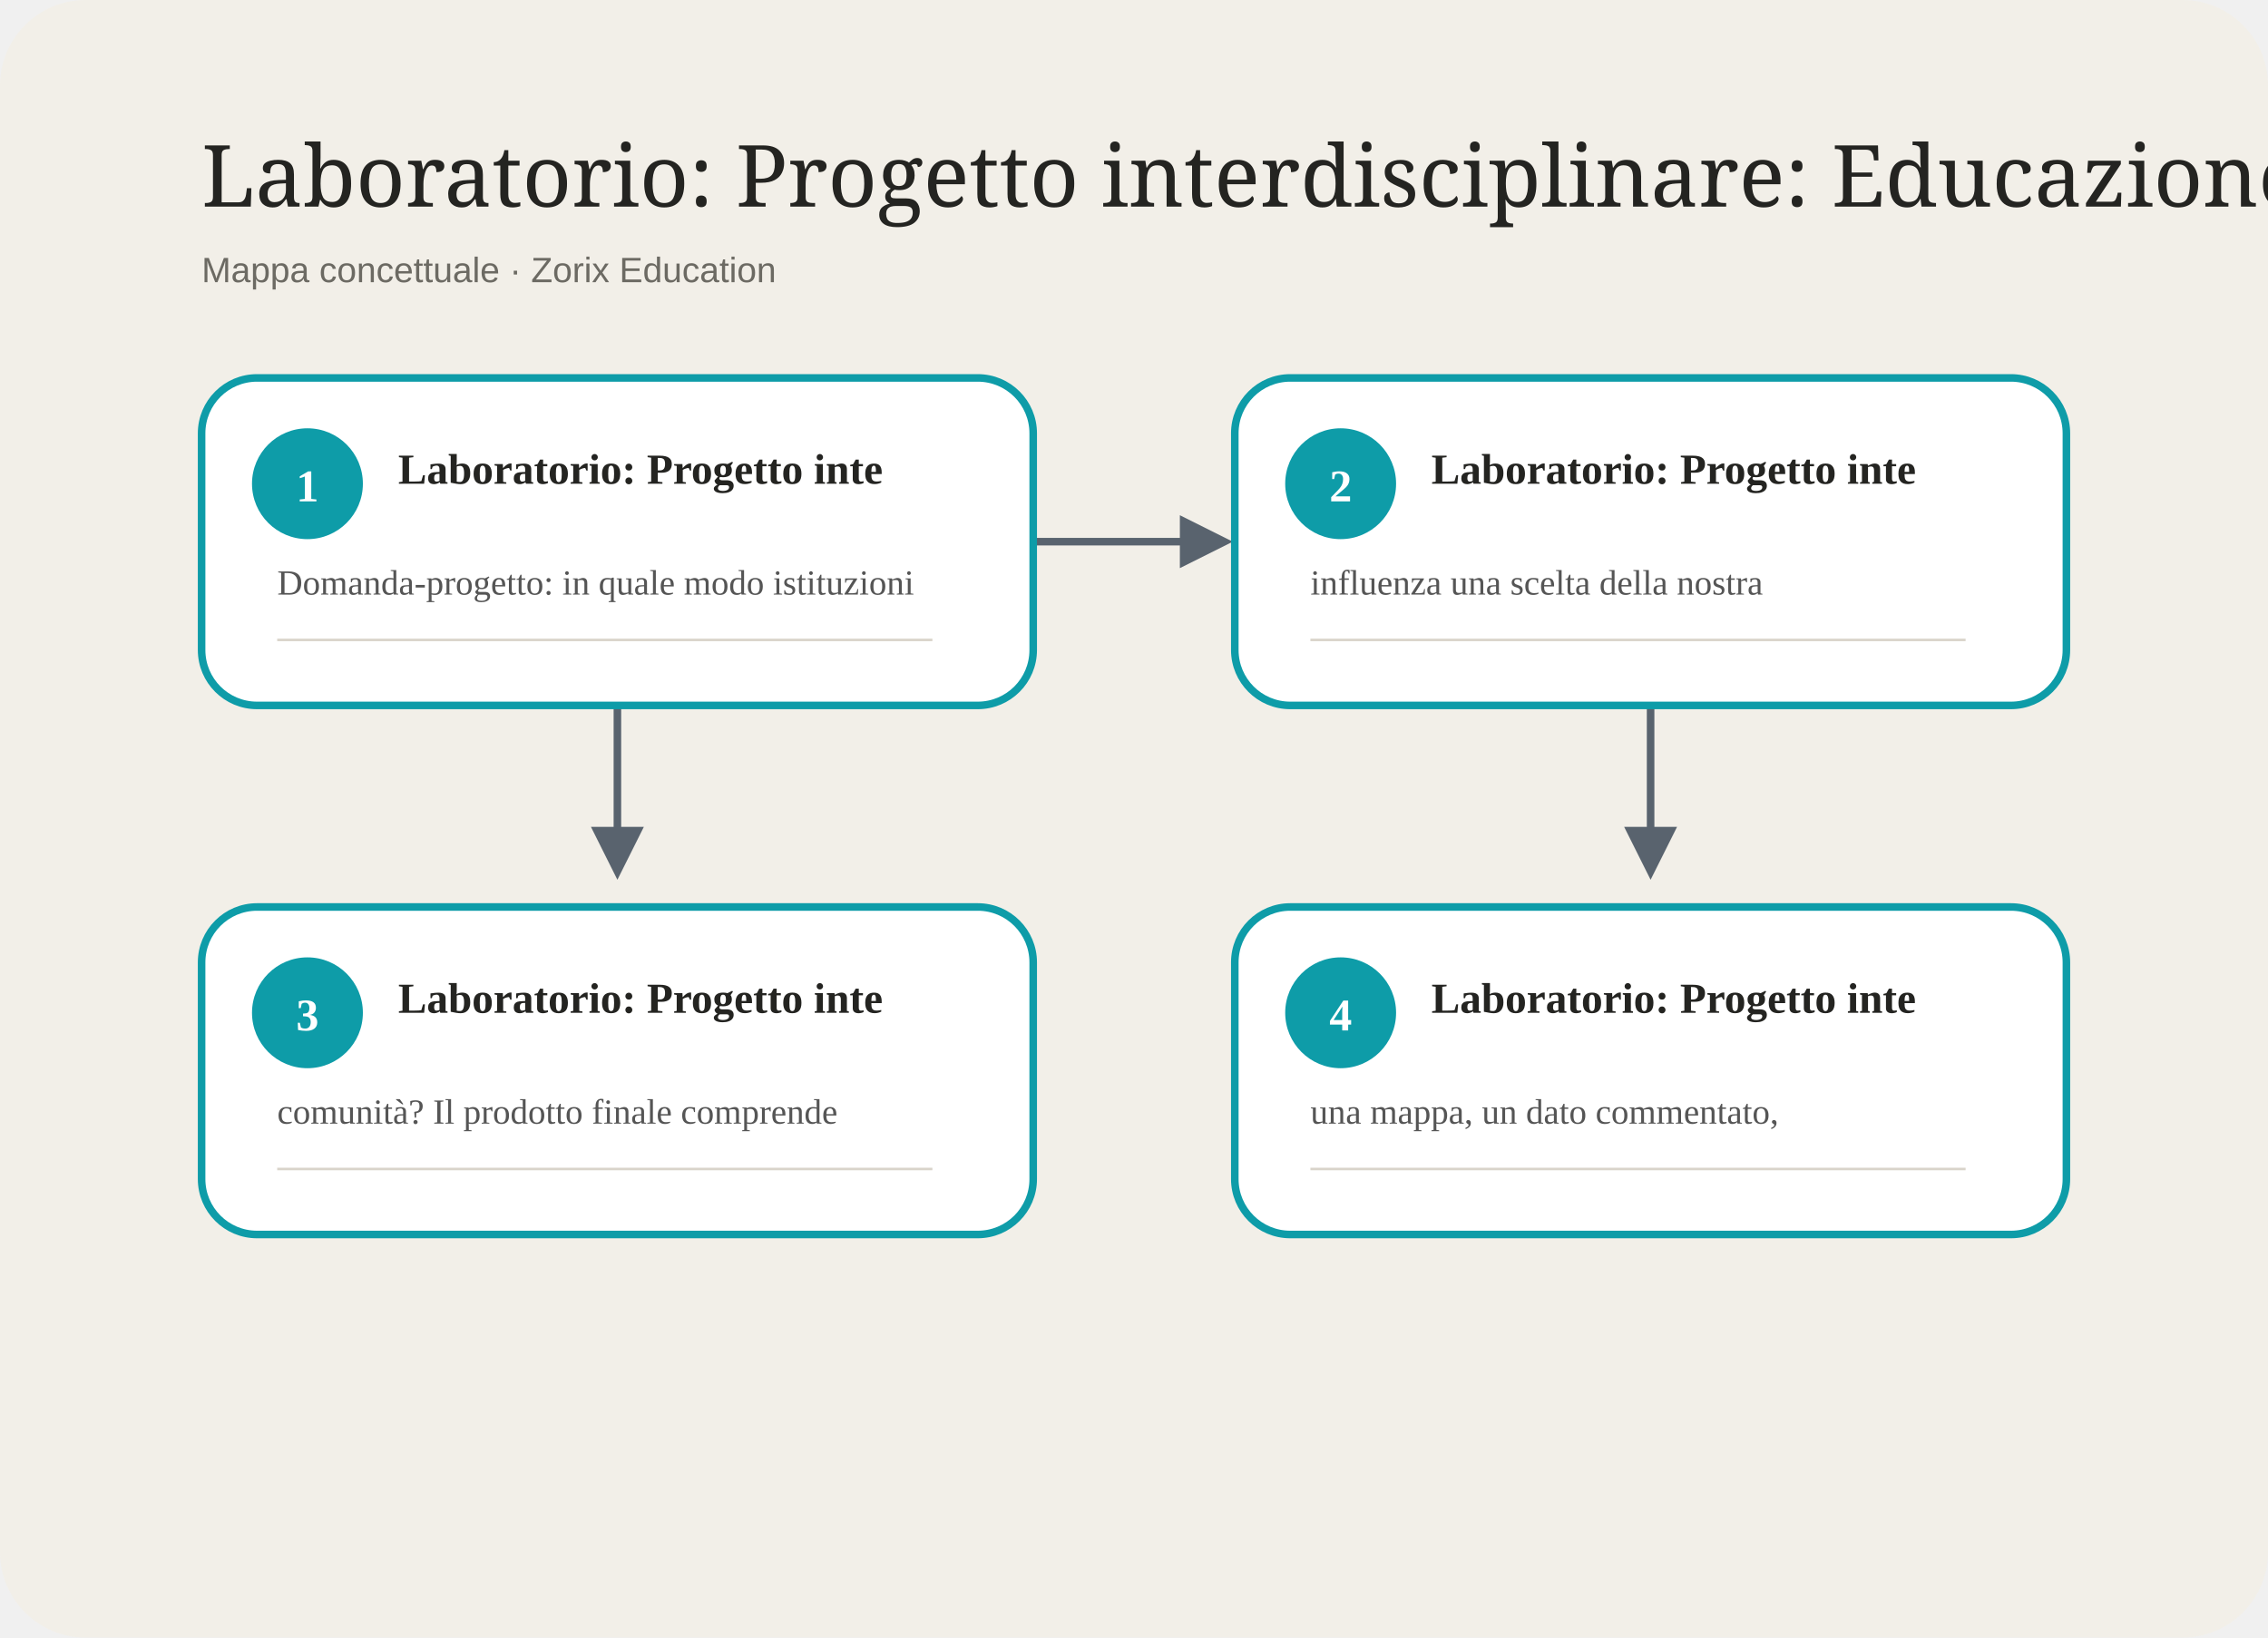
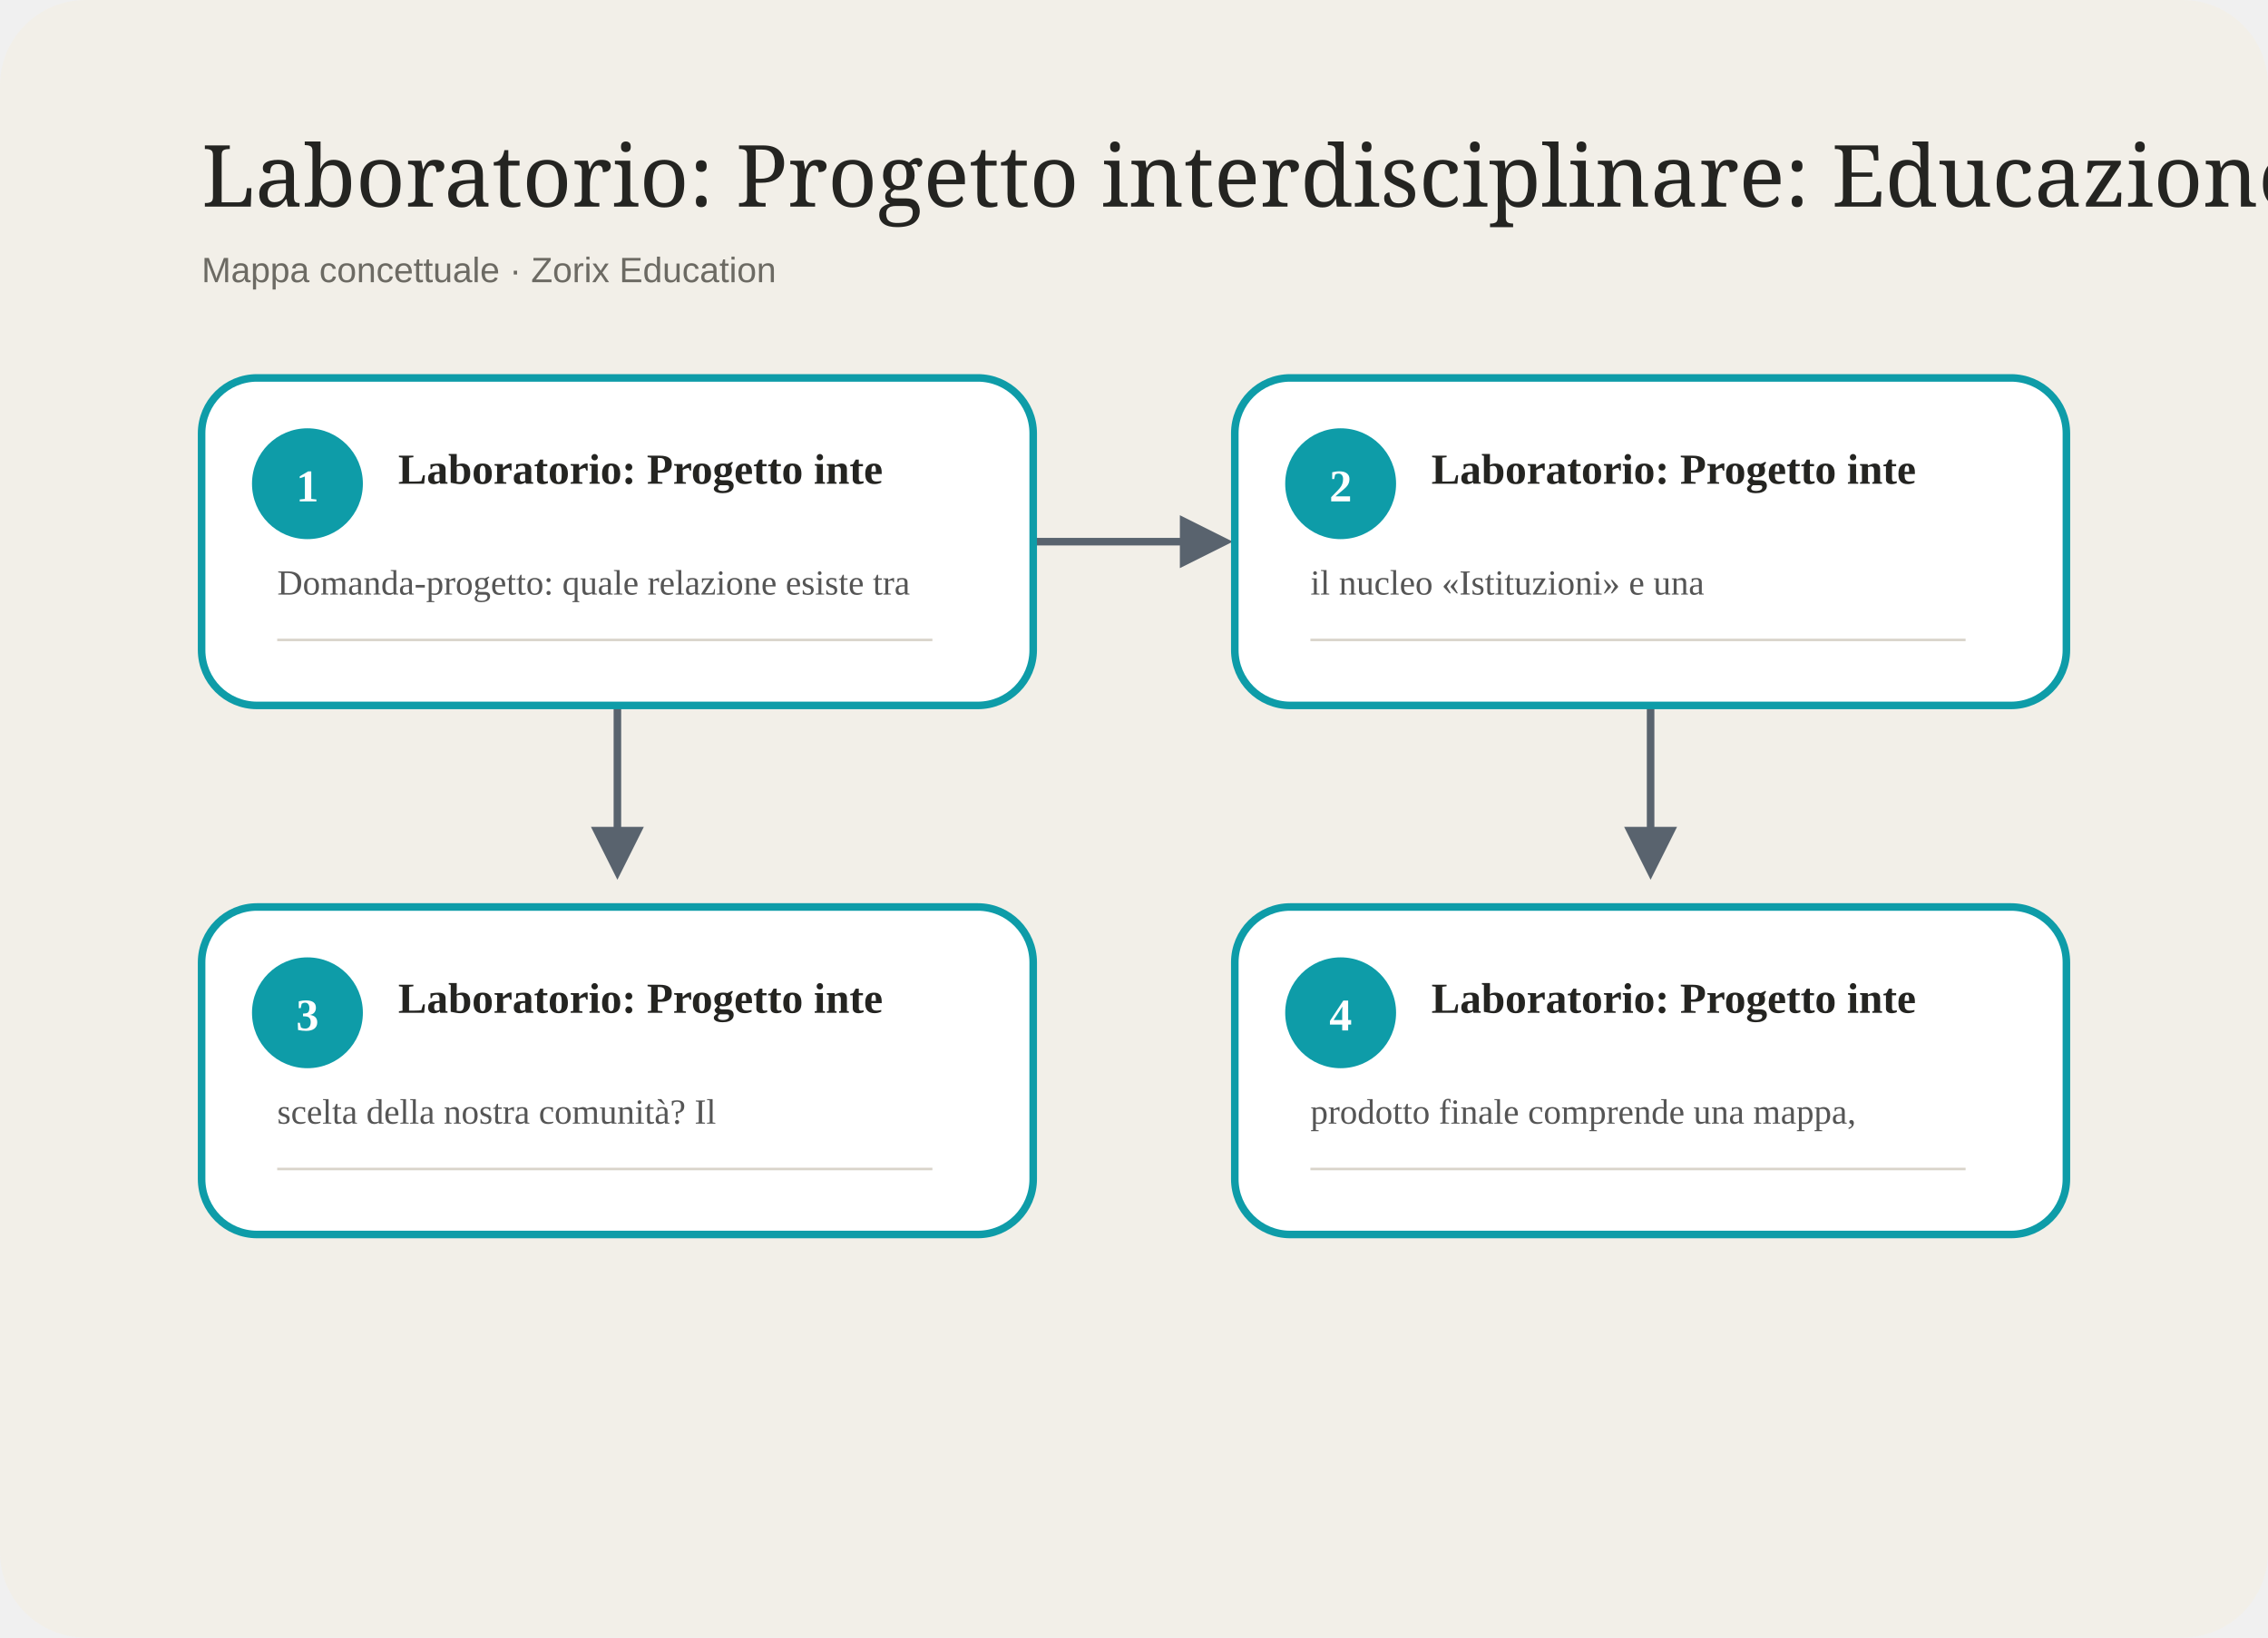
<svg xmlns="http://www.w3.org/2000/svg" width="900" height="650" viewBox="0 0 900 650" role="img" aria-labelledby="t d">
  <defs>
    <marker id="a" viewBox="0 0 10 10" refX="8" refY="5" markerWidth="7" markerHeight="7" orient="auto-start-reverse">
      <path d="M0 0L10 5L0 10z" fill="#59636e" />
    </marker>
  </defs>
  <rect width="900" height="650" rx="34" fill="#f2efe8" />
  <text x="80" y="82" font-family="Georgia,serif" font-size="34" fill="#242421">Laboratorio: Progetto interdisciplinare: Educazione civica nel mondo</text>
  <text x="80" y="112" font-family="Arial,sans-serif" font-size="14" fill="#6c6a63">Mappa concettuale · Zorix Education</text>
  <path d="M410 215 H485" stroke="#59636e" stroke-width="3" marker-end="url(#a)" />
  <path d="M245 280 V345" stroke="#59636e" stroke-width="3" marker-end="url(#a)" />
  <path d="M655 280 V345" stroke="#59636e" stroke-width="3" marker-end="url(#a)" />
  <g transform="translate(80 150)">
    <rect width="330" height="130" rx="22" fill="#fff" stroke="#0e9ca8" stroke-width="3" />
    <circle cx="42" cy="42" r="22" fill="#0e9ca8" />
    <text x="42" y="49" text-anchor="middle" fill="white" font-size="18" font-weight="700">1</text>
    <text x="78" y="42" font-size="17" font-weight="700" fill="#242421">Laboratorio: Progetto inte</text>
-     <text x="30" y="86" font-size="14" fill="#555">Domanda-progetto: in quale modo istituzioni</text>
+     <text x="30" y="86" font-size="14" fill="#555">Domanda-progetto: quale relazione esiste tra</text>
    <path d="M30 104 H290" stroke="#d9d4ca" />
  </g>
  <g transform="translate(490 150)">
    <rect width="330" height="130" rx="22" fill="#fff" stroke="#0e9ca8" stroke-width="3" />
    <circle cx="42" cy="42" r="22" fill="#0e9ca8" />
    <text x="42" y="49" text-anchor="middle" fill="white" font-size="18" font-weight="700">2</text>
    <text x="78" y="42" font-size="17" font-weight="700" fill="#242421">Laboratorio: Progetto inte</text>
-     <text x="30" y="86" font-size="14" fill="#555">influenza una scelta della nostra</text>
+     <text x="30" y="86" font-size="14" fill="#555">il nucleo «Istituzioni» e una</text>
    <path d="M30 104 H290" stroke="#d9d4ca" />
  </g>
  <g transform="translate(80 360)">
    <rect width="330" height="130" rx="22" fill="#fff" stroke="#0e9ca8" stroke-width="3" />
    <circle cx="42" cy="42" r="22" fill="#0e9ca8" />
    <text x="42" y="49" text-anchor="middle" fill="white" font-size="18" font-weight="700">3</text>
    <text x="78" y="42" font-size="17" font-weight="700" fill="#242421">Laboratorio: Progetto inte</text>
-     <text x="30" y="86" font-size="14" fill="#555">comunità? Il prodotto finale comprende</text>
+     <text x="30" y="86" font-size="14" fill="#555">scelta della nostra comunità? Il</text>
    <path d="M30 104 H290" stroke="#d9d4ca" />
  </g>
  <g transform="translate(490 360)">
    <rect width="330" height="130" rx="22" fill="#fff" stroke="#0e9ca8" stroke-width="3" />
    <circle cx="42" cy="42" r="22" fill="#0e9ca8" />
    <text x="42" y="49" text-anchor="middle" fill="white" font-size="18" font-weight="700">4</text>
    <text x="78" y="42" font-size="17" font-weight="700" fill="#242421">Laboratorio: Progetto inte</text>
-     <text x="30" y="86" font-size="14" fill="#555">una mappa, un dato commentato,</text>
+     <text x="30" y="86" font-size="14" fill="#555">prodotto finale comprende una mappa,</text>
    <path d="M30 104 H290" stroke="#d9d4ca" />
  </g>
</svg>
